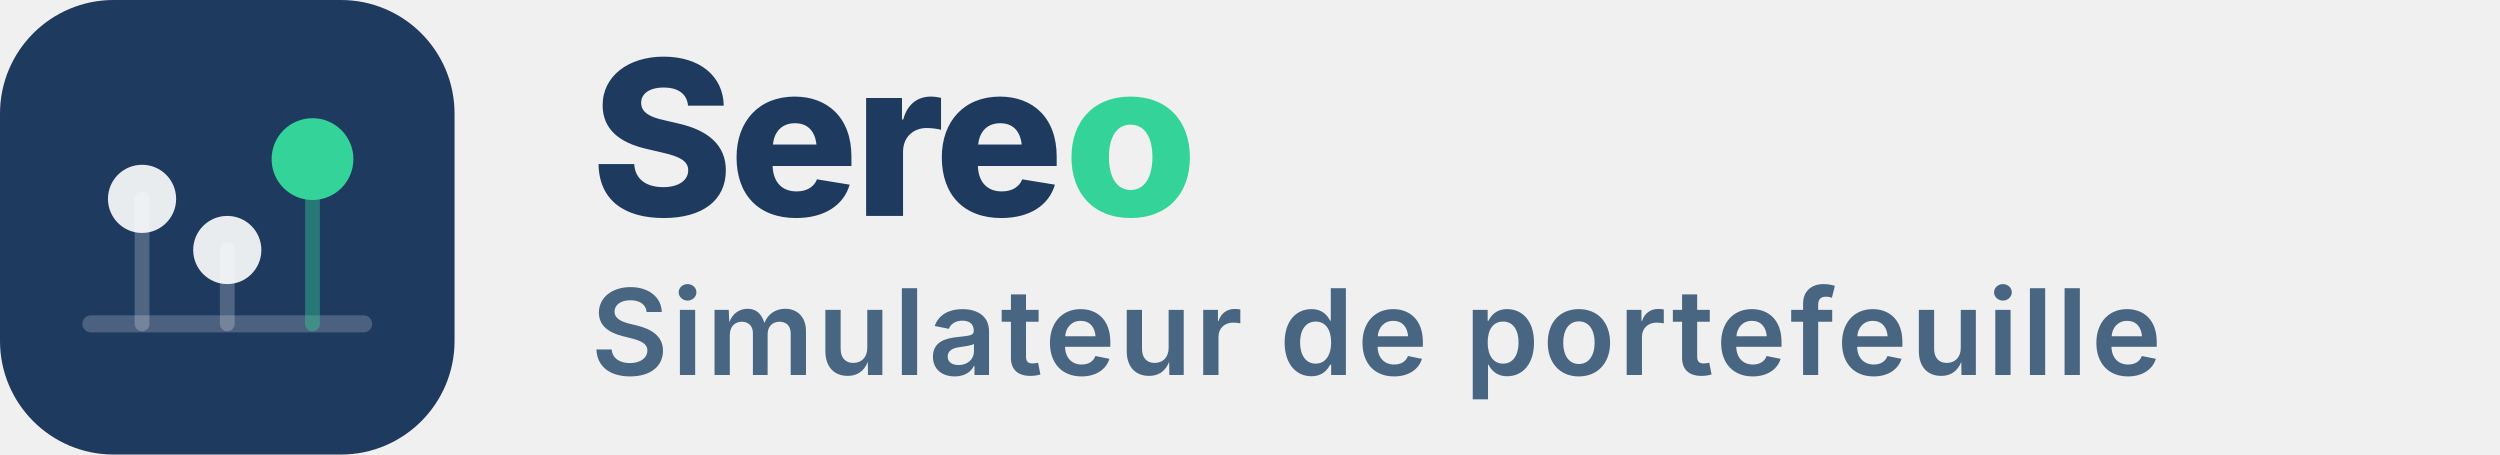
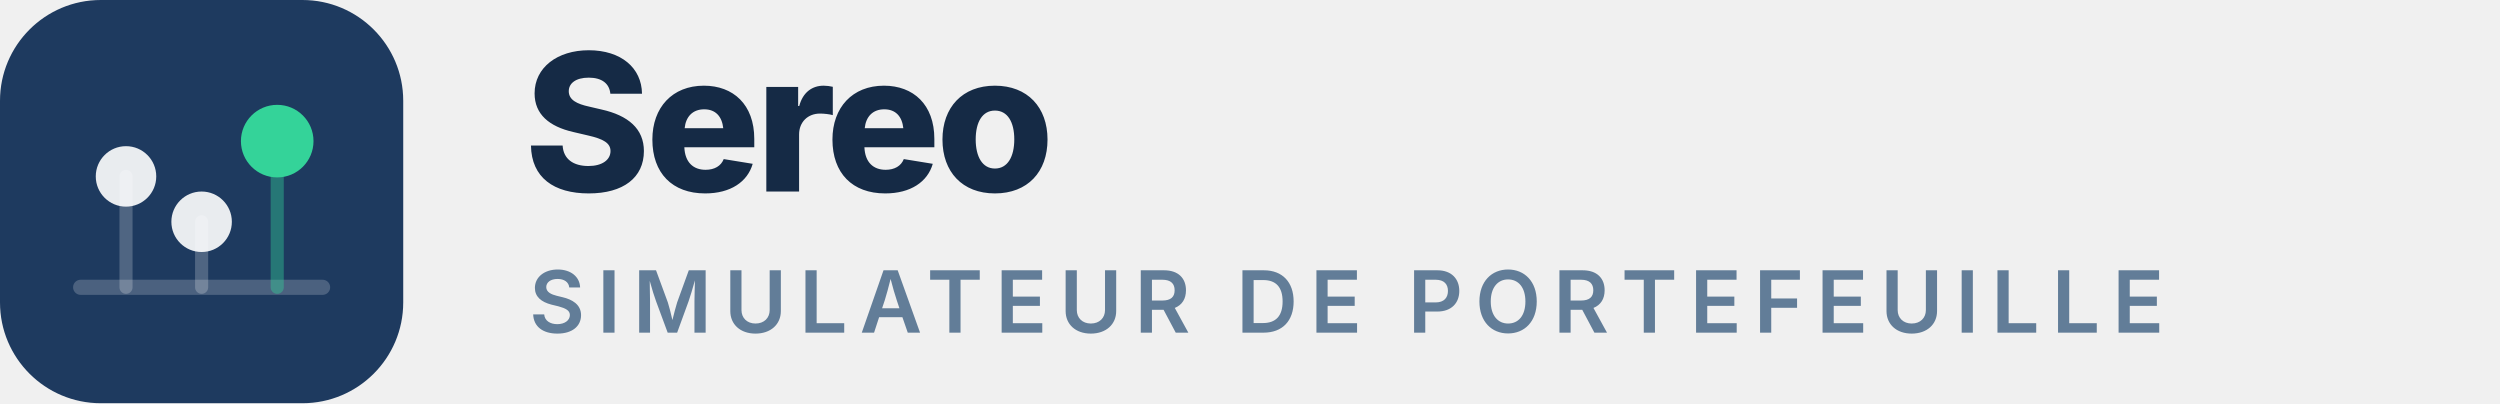
- <svg xmlns="http://www.w3.org/2000/svg" viewBox="0 0 220 40" role="img" aria-label="Sereo — Simulateur de portefeuille">
+ <svg xmlns="http://www.w3.org/2000/svg" viewBox="0 0 248 40" role="img" aria-label="Sereo — Simulateur de portefeuille">
  <rect width="40" height="40" rx="10" fill="#1e3a5f" />
  <line x1="8" y1="28.5" x2="32" y2="28.5" stroke="#ffffff" stroke-opacity="0.2" stroke-width="1.5" stroke-linecap="round" />
  <line x1="12.5" y1="17.5" x2="12.5" y2="28.5" stroke="#ffffff" stroke-opacity="0.22" stroke-width="1.3" stroke-linecap="round" />
  <line x1="20" y1="22" x2="20" y2="28.5" stroke="#ffffff" stroke-opacity="0.22" stroke-width="1.3" stroke-linecap="round" />
  <line x1="27.5" y1="14" x2="27.5" y2="28.5" stroke="#34d399" stroke-opacity="0.4" stroke-width="1.3" stroke-linecap="round" />
  <circle cx="12.5" cy="17.5" r="3" fill="#ffffff" fill-opacity="0.9" />
  <circle cx="20" cy="22" r="3" fill="#ffffff" fill-opacity="0.9" />
  <circle cx="27.5" cy="14" r="3.6" fill="#34d399" />
-   <text x="52" y="19" font-family="Inter, system-ui, sans-serif" font-size="19" font-weight="800" letter-spacing="-0.4" fill="#1e3a5f">Sere<tspan fill="#34d399">o</tspan>
-   </text>
-   <text x="52" y="33" font-family="Inter, system-ui, sans-serif" font-size="10.5" font-weight="600" letter-spacing="0.3" fill="#486581">Simulateur de portefeuille</text>
+   <text x="52" y="19" font-family="Inter, system-ui, sans-serif" font-size="19" font-weight="800" letter-spacing="-0.5" fill="#152a45">Sereo</text>
+   <text x="52.5" y="33" font-family="Inter, system-ui, sans-serif" font-size="8.5" font-weight="600" letter-spacing="1.2" fill="#627d98">SIMULATEUR DE PORTEFEUILLE</text>
</svg>
